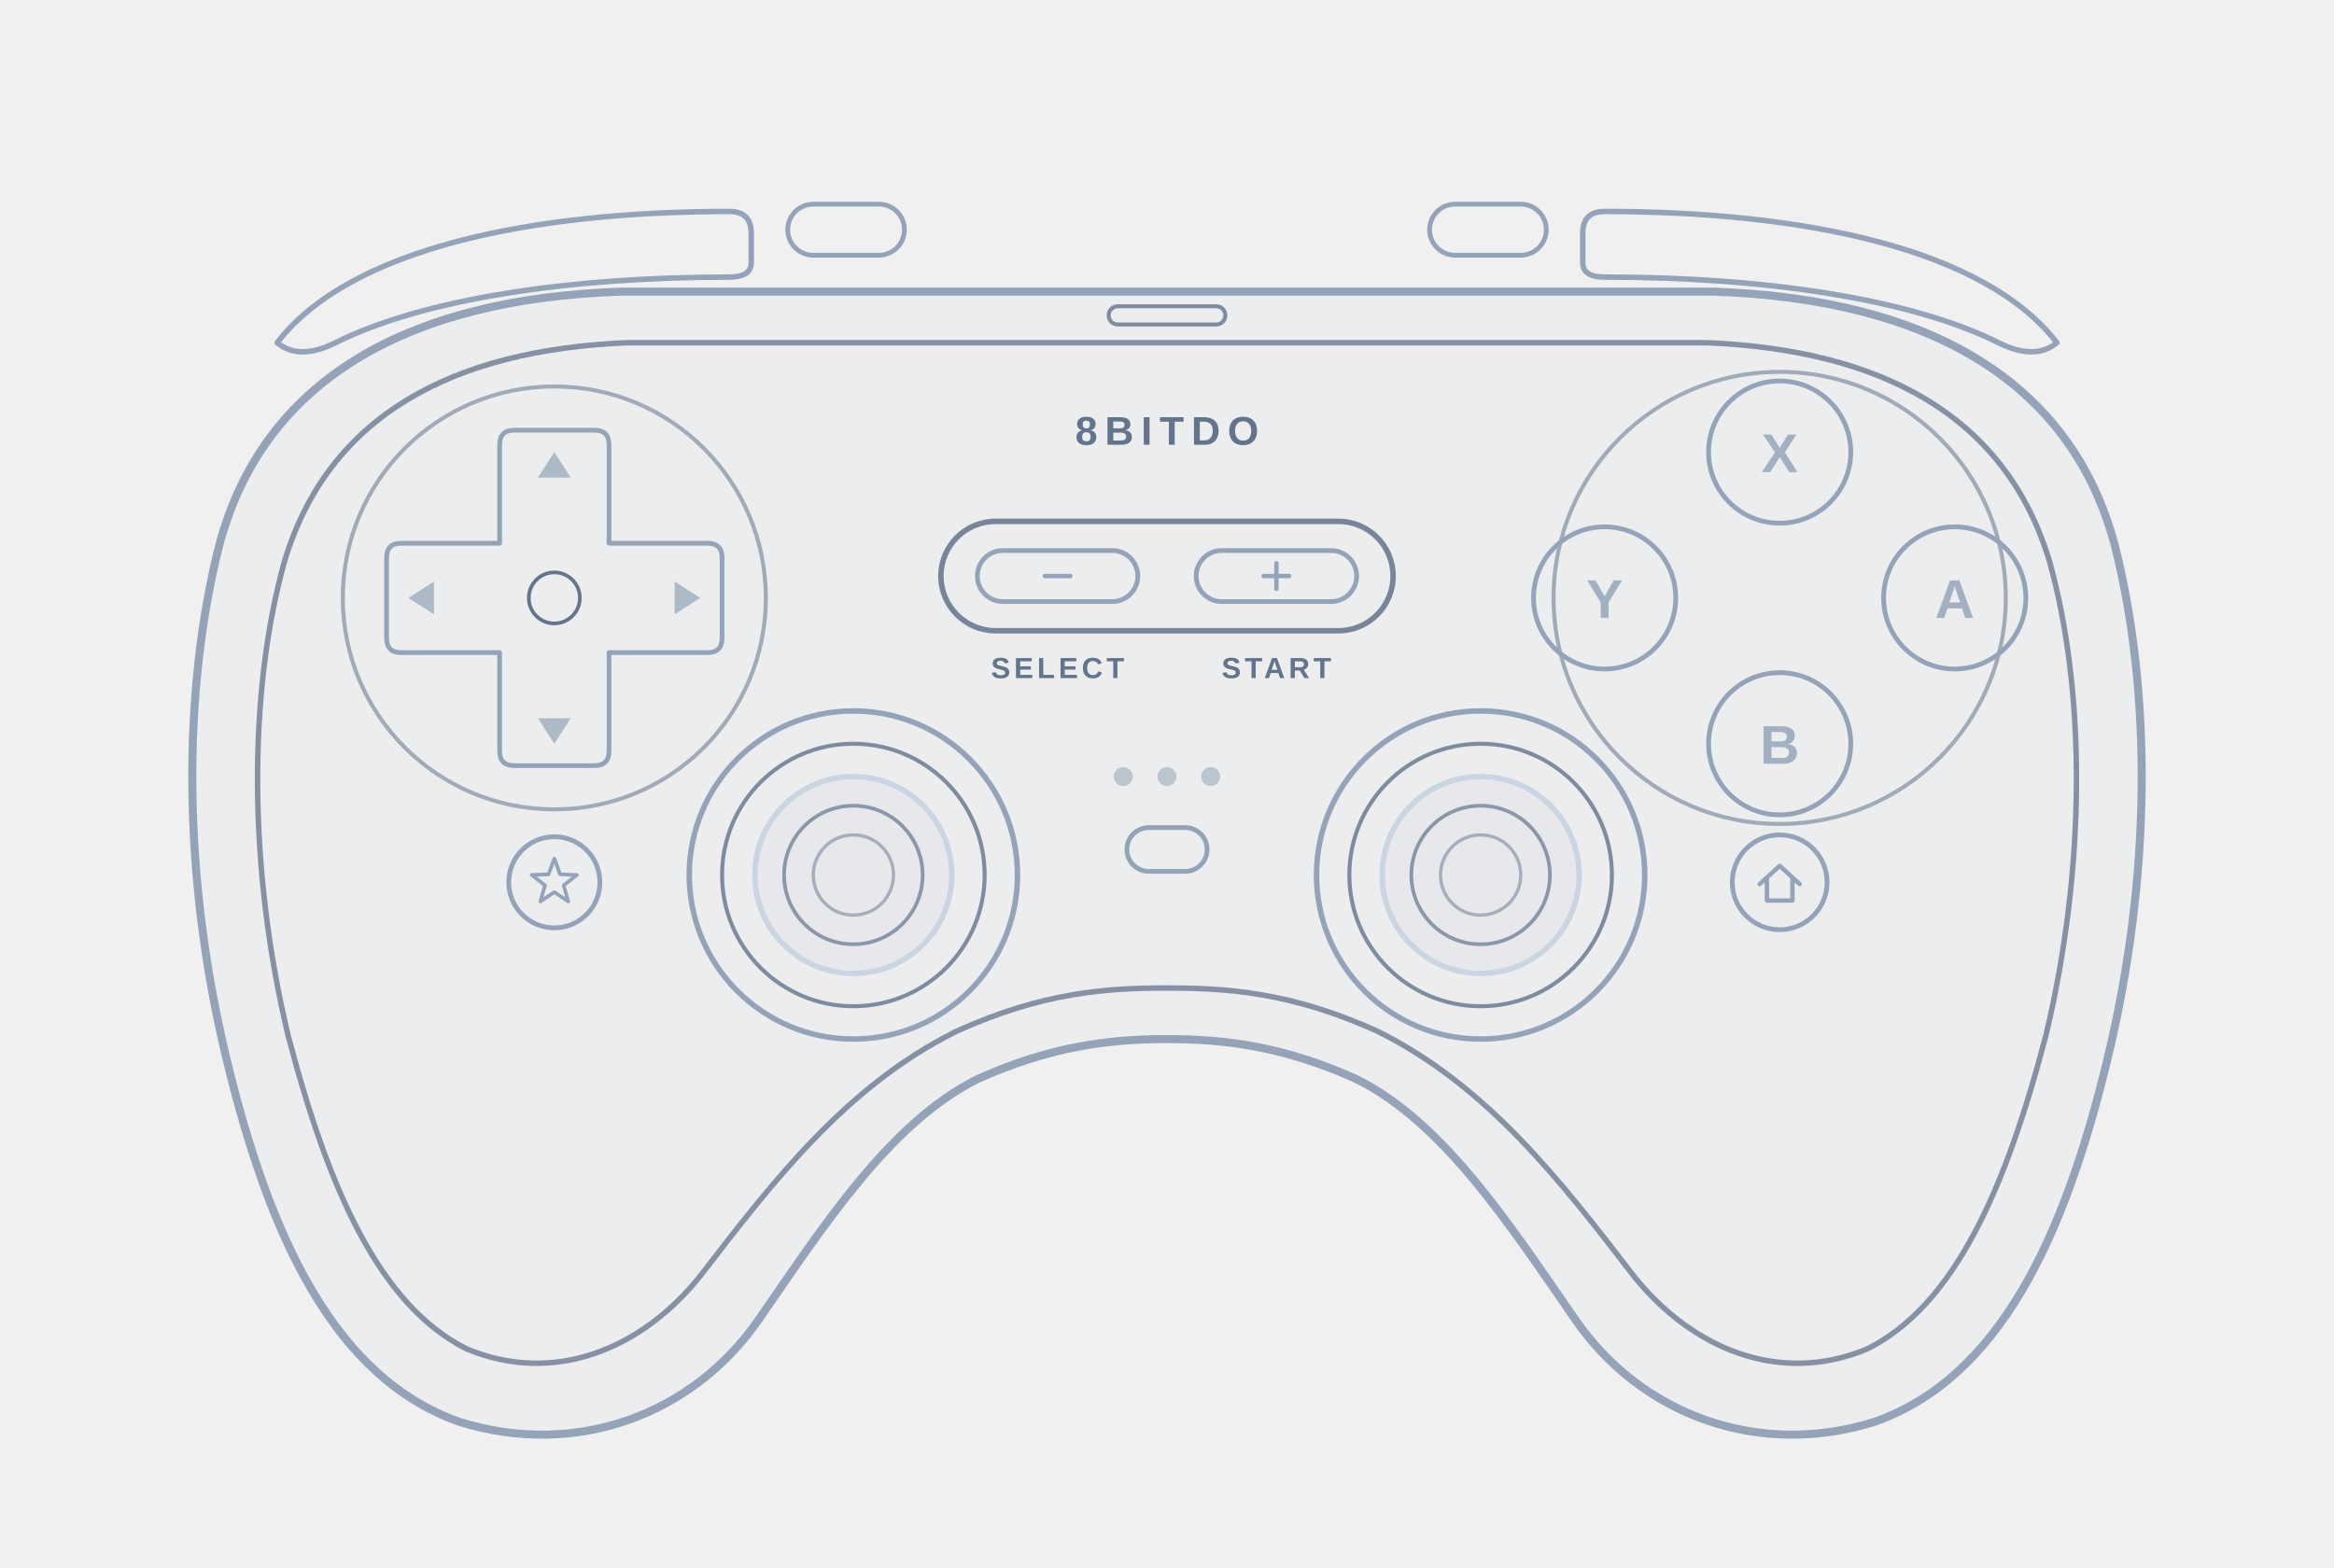
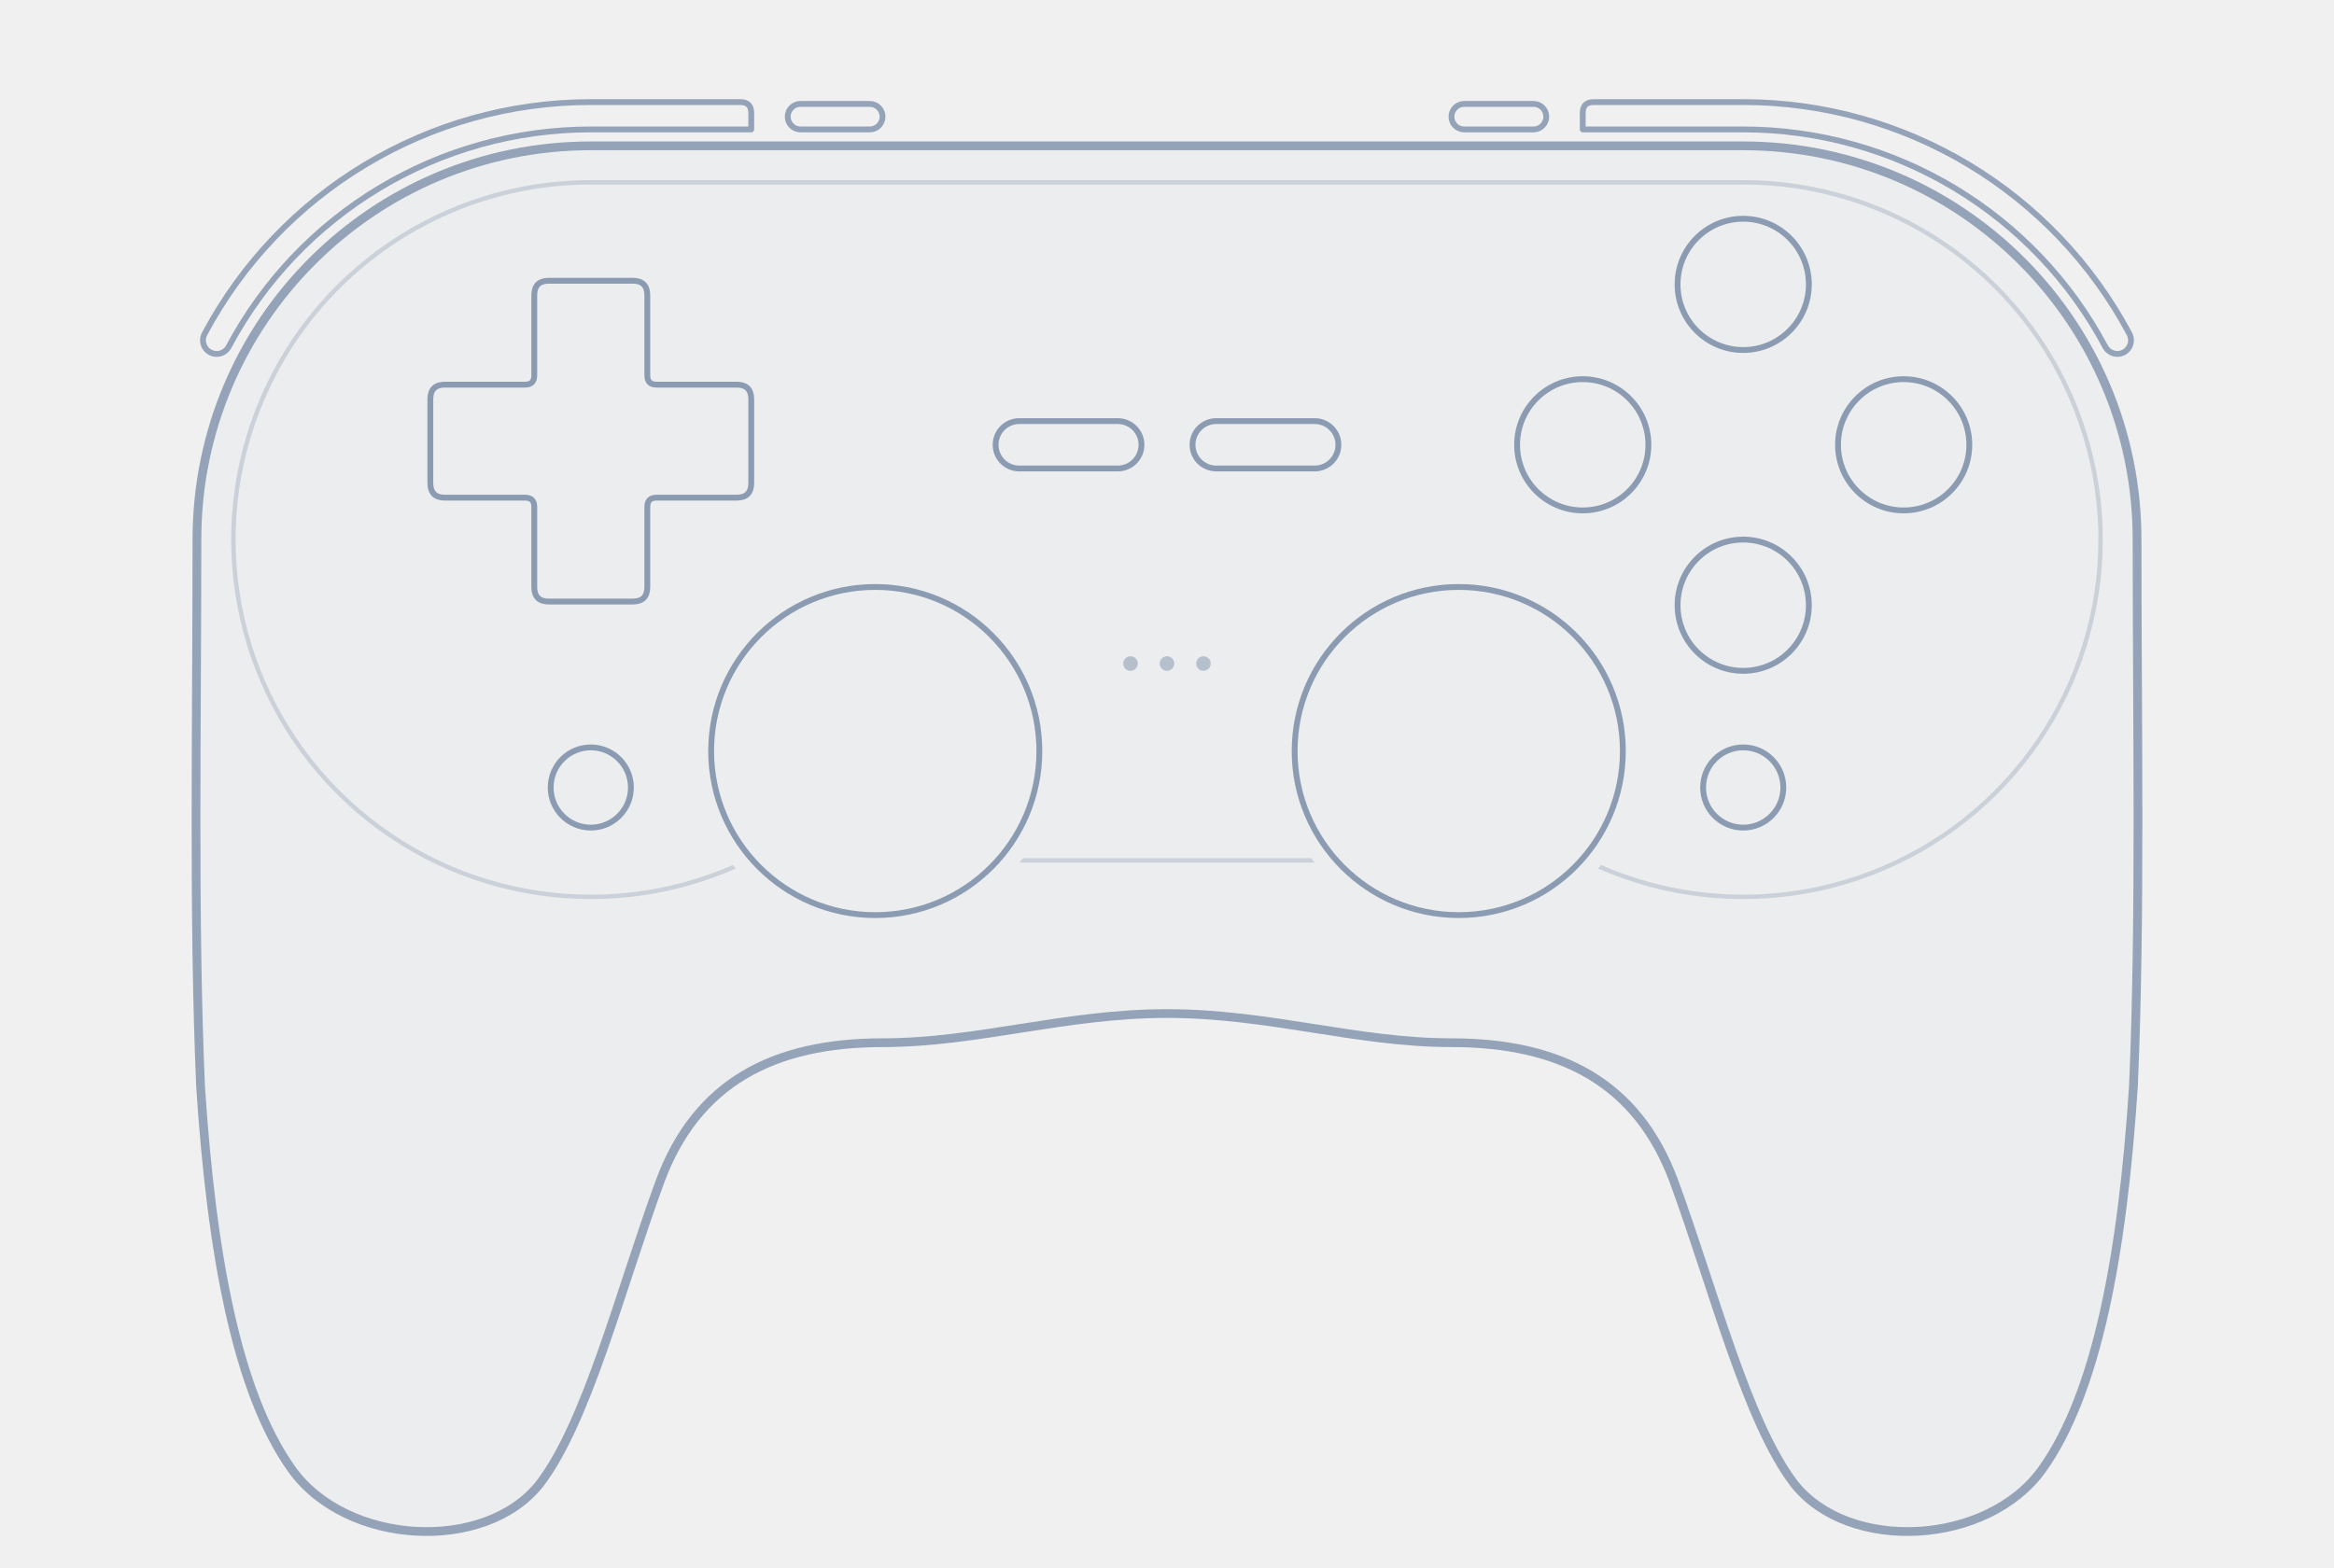
<svg xmlns="http://www.w3.org/2000/svg" viewBox="0 0 640 430" width="640" height="430">
+   <defs>
+     <mask id="stick-cut" maskUnits="userSpaceOnUse" x="0" y="0" width="640" height="430">
+       <rect width="640" height="430" fill="#fff" />
+       <circle cx="240" cy="206" r="50" fill="#000" />
+       <circle cx="400" cy="206" r="50" fill="#000" />
+     </mask>
+   </defs>
  <g fill="none" stroke-linecap="round" stroke-linejoin="round">
-     <path d="M 320 80 L 170 80              C 112 82 72 104 60 150              C 50 190 50 240 62 290              C 74 340 92 378 126 390              C 158 400 190 388 208 362              C 226 336 244 308 268 296              C 288 287 304 285 320 285              C 336 285 352 287 372 296              C 396 308 414 336 432 362              C 450 388 482 400 514 390              C 548 378 566 340 578 290              C 590 240 590 190 580 150              C 568 104 528 82 470 80 Z" fill="#94A3B8" fill-opacity="0.05" stroke="#94A3B8" stroke-width="2.2" />
-     <path d="M 320 94 L 172 94              C 124 96 90 114 78 154              C 68 190 68 238 79 284              C 90 326 104 358 128 370              C 152 380 176 370 192 350              C 212 324 232 298 262 283              C 286 272 304 271 320 271              C 336 271 354 272 378 283              C 408 298 428 324 448 350              C 464 370 488 380 512 370              C 536 358 550 326 561 284              C 572 238 572 190 562 154              C 550 114 516 96 468 94 Z" stroke="#64748B" stroke-width="1.5" stroke-opacity="0.75" />
-     <rect x="304" y="84" width="32" height="5" rx="2.5" stroke="#64748B" stroke-width="1.1" stroke-opacity="0.8" />
-     <path d="M 76 94 C 96 68 146 58 200 58 Q 206 58 206 64 L 206 72 Q 206 76 200 76              C 156 76 116 82 92 94 Q 82 99 76 94 Z" stroke="#94A3B8" stroke-width="1.5" />
-     <path d="M 564 94 C 544 68 494 58 440 58 Q 434 58 434 64 L 434 72 Q 434 76 440 76              C 484 76 524 82 548 94 Q 558 99 564 94 Z" stroke="#94A3B8" stroke-width="1.5" />
-     <rect x="216" y="56" width="32" height="14" rx="7" stroke="#94A3B8" stroke-width="1.3" />
-     <rect x="392" y="56" width="32" height="14" rx="7" stroke="#94A3B8" stroke-width="1.3" />
-     <text x="320" y="122" fill="#64748B" stroke="none" font-family="Segoe UI, Arial, sans-serif" font-size="11" font-weight="600" letter-spacing="2" text-anchor="middle">8BITDO</text>
-     <circle cx="152" cy="164" r="58" stroke="#64748B" stroke-width="1.1" stroke-opacity="0.55" />
-     <path d="M 141 118 L 163 118 Q 167 118 167 122 L 167 149 L 194 149 Q 198 149 198 153              L 198 175 Q 198 179 194 179 L 167 179 L 167 206 Q 167 210 163 210              L 141 210 Q 137 210 137 206 L 137 179 L 110 179 Q 106 179 106 175              L 106 153 Q 106 149 110 149 L 137 149 L 137 122 Q 137 118 141 118 Z" stroke="#94A3B8" stroke-width="1.3" />
-     <circle cx="152" cy="164" r="7" stroke="#64748B" stroke-width="1" />
-     <g fill="#94A3B8" fill-opacity="0.7" stroke="none">
-       <polygon points="152,124 147.5,131 156.5,131" />
-       <polygon points="152,204 147.5,197 156.5,197" />
-       <polygon points="112,164 119,159.5 119,168.5" />
-       <polygon points="192,164 185,159.5 185,168.5" />
+     <path d="M 320 40 L 162 40 A 108 108 0 0 0 54 148 C 54 200 53 252 55 298 C 58 344 65 382 80 403 C 95 424 133 426 148 407 C 161 390 170 354 181 324 C 191 297 212 286 242 286 C 268 286 292 278 320 278 C 348 278 372 286 398 286 C 428 286 449 297 459 324 C 470 354 479 390 492 407 C 507 426 545 424 560 403 C 575 382 582 344 585 298 C 587 252 586 200 586 148 A 108 108 0 0 0 478 40 L 320 40 Z" fill="#94A3B8" fill-opacity="0.05" stroke="#94A3B8" stroke-width="2.4" />
+     <path d="M 162 50 L 478 50 A 98 98 0 1 1 434.87 236 L 205.13 236 A 98 98 0 1 1 162 50 Z" stroke="#94A3B8" stroke-width="1.2" stroke-opacity="0.38" mask="url(#stick-cut)" />
+     <g stroke="#94A3B8" stroke-width="1.6">
+       <path d="M 206 35.5 L 162 35.5 A 112.5 112.5 0 0 0 62.67 95.18 A 3.75 3.75 0 0 1 56.05 91.66 A 120 120 0 0 1 162 28 L 203 28 Q 206 28 206 31 Z" />
+       <path d="M 434 35.5 L 478 35.5 A 112.5 112.5 0 0 1 577.33 95.18 A 3.75 3.75 0 0 0 583.95 91.66 A 120 120 0 0 0 478 28 L 437 28 Q 434 28 434 31 Z" />
+       <rect x="216" y="28.5" width="26" height="7" rx="3.5" />
+       <rect x="398" y="28.5" width="26" height="7" rx="3.5" />
    </g>
-     <circle cx="488" cy="164" r="62" stroke="#64748B" stroke-width="1.1" stroke-opacity="0.55" />
-     <g stroke="#94A3B8" stroke-width="1.3">
-       <circle cx="488" cy="124" r="19.5" />
-       <circle cx="440" cy="164" r="19.5" />
-       <circle cx="536" cy="164" r="19.5" />
-       <circle cx="488" cy="204" r="19.5" />
+     <g stroke="#8B9BB2" stroke-width="1.6">
+       <path d="M 150.5 77 L 173.5 77 Q 177.5 77 177.5 81 L 177.5 103 Q 177.5 105.5 180 105.5 L 202 105.5 Q 206 105.5 206 109.5 L 206 132.5 Q 206 136.5 202 136.5 L 180 136.5 Q 177.5 136.5 177.5 139 L 177.5 161 Q 177.5 165 173.5 165 L 150.5 165 Q 146.5 165 146.5 161 L 146.5 139 Q 146.5 136.5 144 136.5 L 122 136.5 Q 118 136.5 118 132.5 L 118 109.5 Q 118 105.5 122 105.5 L 144 105.5 Q 146.5 105.5 146.5 103 L 146.5 81 Q 146.5 77 150.5 77 Z" />
+       <circle cx="478" cy="78" r="18" />
+       <circle cx="434" cy="122" r="18" />
+       <circle cx="522" cy="122" r="18" />
+       <circle cx="478" cy="166" r="18" />
+       <rect x="273" y="115.5" width="40" height="13" rx="6.5" />
+       <rect x="327" y="115.5" width="40" height="13" rx="6.5" />
+       <circle cx="162" cy="216" r="11" />
+       <circle cx="478" cy="216" r="11" />
+       <circle cx="240" cy="206" r="45" />
+       <circle cx="400" cy="206" r="45" />
    </g>
-     <g fill="#A3B0C2" stroke="none" font-family="Segoe UI, Arial, sans-serif" font-size="15" font-weight="600" text-anchor="middle">
-       <text x="488" y="129.5">X</text>
-       <text x="440" y="169.5">Y</text>
-       <text x="536" y="169.5">A</text>
-       <text x="488" y="209.5">B</text>
-     </g>
-     <rect x="258" y="143" width="124" height="30" rx="15" stroke="#64748B" stroke-width="1.5" stroke-opacity="0.85" />
-     <rect x="268" y="151" width="44" height="14" rx="7" stroke="#94A3B8" stroke-width="1.3" />
-     <rect x="328" y="151" width="44" height="14" rx="7" stroke="#94A3B8" stroke-width="1.3" />
-     <g stroke="#94A3B8" stroke-width="1.2">
-       <line x1="286.5" y1="158" x2="293.5" y2="158" />
-       <line x1="346.5" y1="158" x2="353.5" y2="158" />
-       <line x1="350" y1="154.5" x2="350" y2="161.5" />
-     </g>
-     <g fill="#64748B" stroke="none" font-family="Segoe UI, Arial, sans-serif" font-size="8" font-weight="600" letter-spacing="1" text-anchor="middle">
-       <text x="290" y="186">SELECT</text>
-       <text x="350" y="186">START</text>
-     </g>
-     <g fill="#94A3B8" fill-opacity="0.55" stroke="none">
-       <circle cx="308" cy="213" r="2.6" />
-       <circle cx="320" cy="213" r="2.6" />
-       <circle cx="332" cy="213" r="2.6" />
-     </g>
-     <rect x="309" y="227" width="22" height="12" rx="6" stroke="#94A3B8" stroke-width="1.3" />
-     <circle cx="152" cy="242" r="12.5" stroke="#94A3B8" stroke-width="1.3" />
-     <polygon points="152,235.5 153.59,239.82 158.18,239.99 154.57,242.83 155.82,247.26 152,244.7 148.18,247.26 149.43,242.83 145.82,239.99 150.41,239.82" stroke="#94A3B8" stroke-width="1" />
-     <circle cx="488" cy="242" r="13" stroke="#94A3B8" stroke-width="1.3" />
-     <path d="M 482.5 242.5 L 488 237.5 L 493.5 242.5 M 484.5 241 L 484.5 247 L 491.5 247 L 491.5 241" stroke="#94A3B8" stroke-width="1.2" />
-     <g>
-       <circle cx="234" cy="240" r="45" stroke="#94A3B8" stroke-width="1.5" />
-       <circle cx="234" cy="240" r="36" stroke="#64748B" stroke-width="1.1" stroke-opacity="0.8" />
-       <circle cx="234" cy="240" r="27" fill="#94A3B8" fill-opacity="0.06" stroke="#CBD5E1" stroke-width="1.5" />
-       <circle cx="234" cy="240" r="19" stroke="#64748B" stroke-width="1" stroke-opacity="0.7" />
-       <circle cx="234" cy="240" r="11" stroke="#64748B" stroke-width="0.9" stroke-opacity="0.5" />
-     </g>
-     <g>
-       <circle cx="406" cy="240" r="45" stroke="#94A3B8" stroke-width="1.5" />
-       <circle cx="406" cy="240" r="36" stroke="#64748B" stroke-width="1.1" stroke-opacity="0.8" />
-       <circle cx="406" cy="240" r="27" fill="#94A3B8" fill-opacity="0.06" stroke="#CBD5E1" stroke-width="1.5" />
-       <circle cx="406" cy="240" r="19" stroke="#64748B" stroke-width="1" stroke-opacity="0.7" />
-       <circle cx="406" cy="240" r="11" stroke="#64748B" stroke-width="0.9" stroke-opacity="0.5" />
+     <g fill="#8B9BB2" fill-opacity="0.55">
+       <circle cx="310" cy="182" r="2" />
+       <circle cx="320" cy="182" r="2" />
+       <circle cx="330" cy="182" r="2" />
    </g>
  </g>
</svg>
